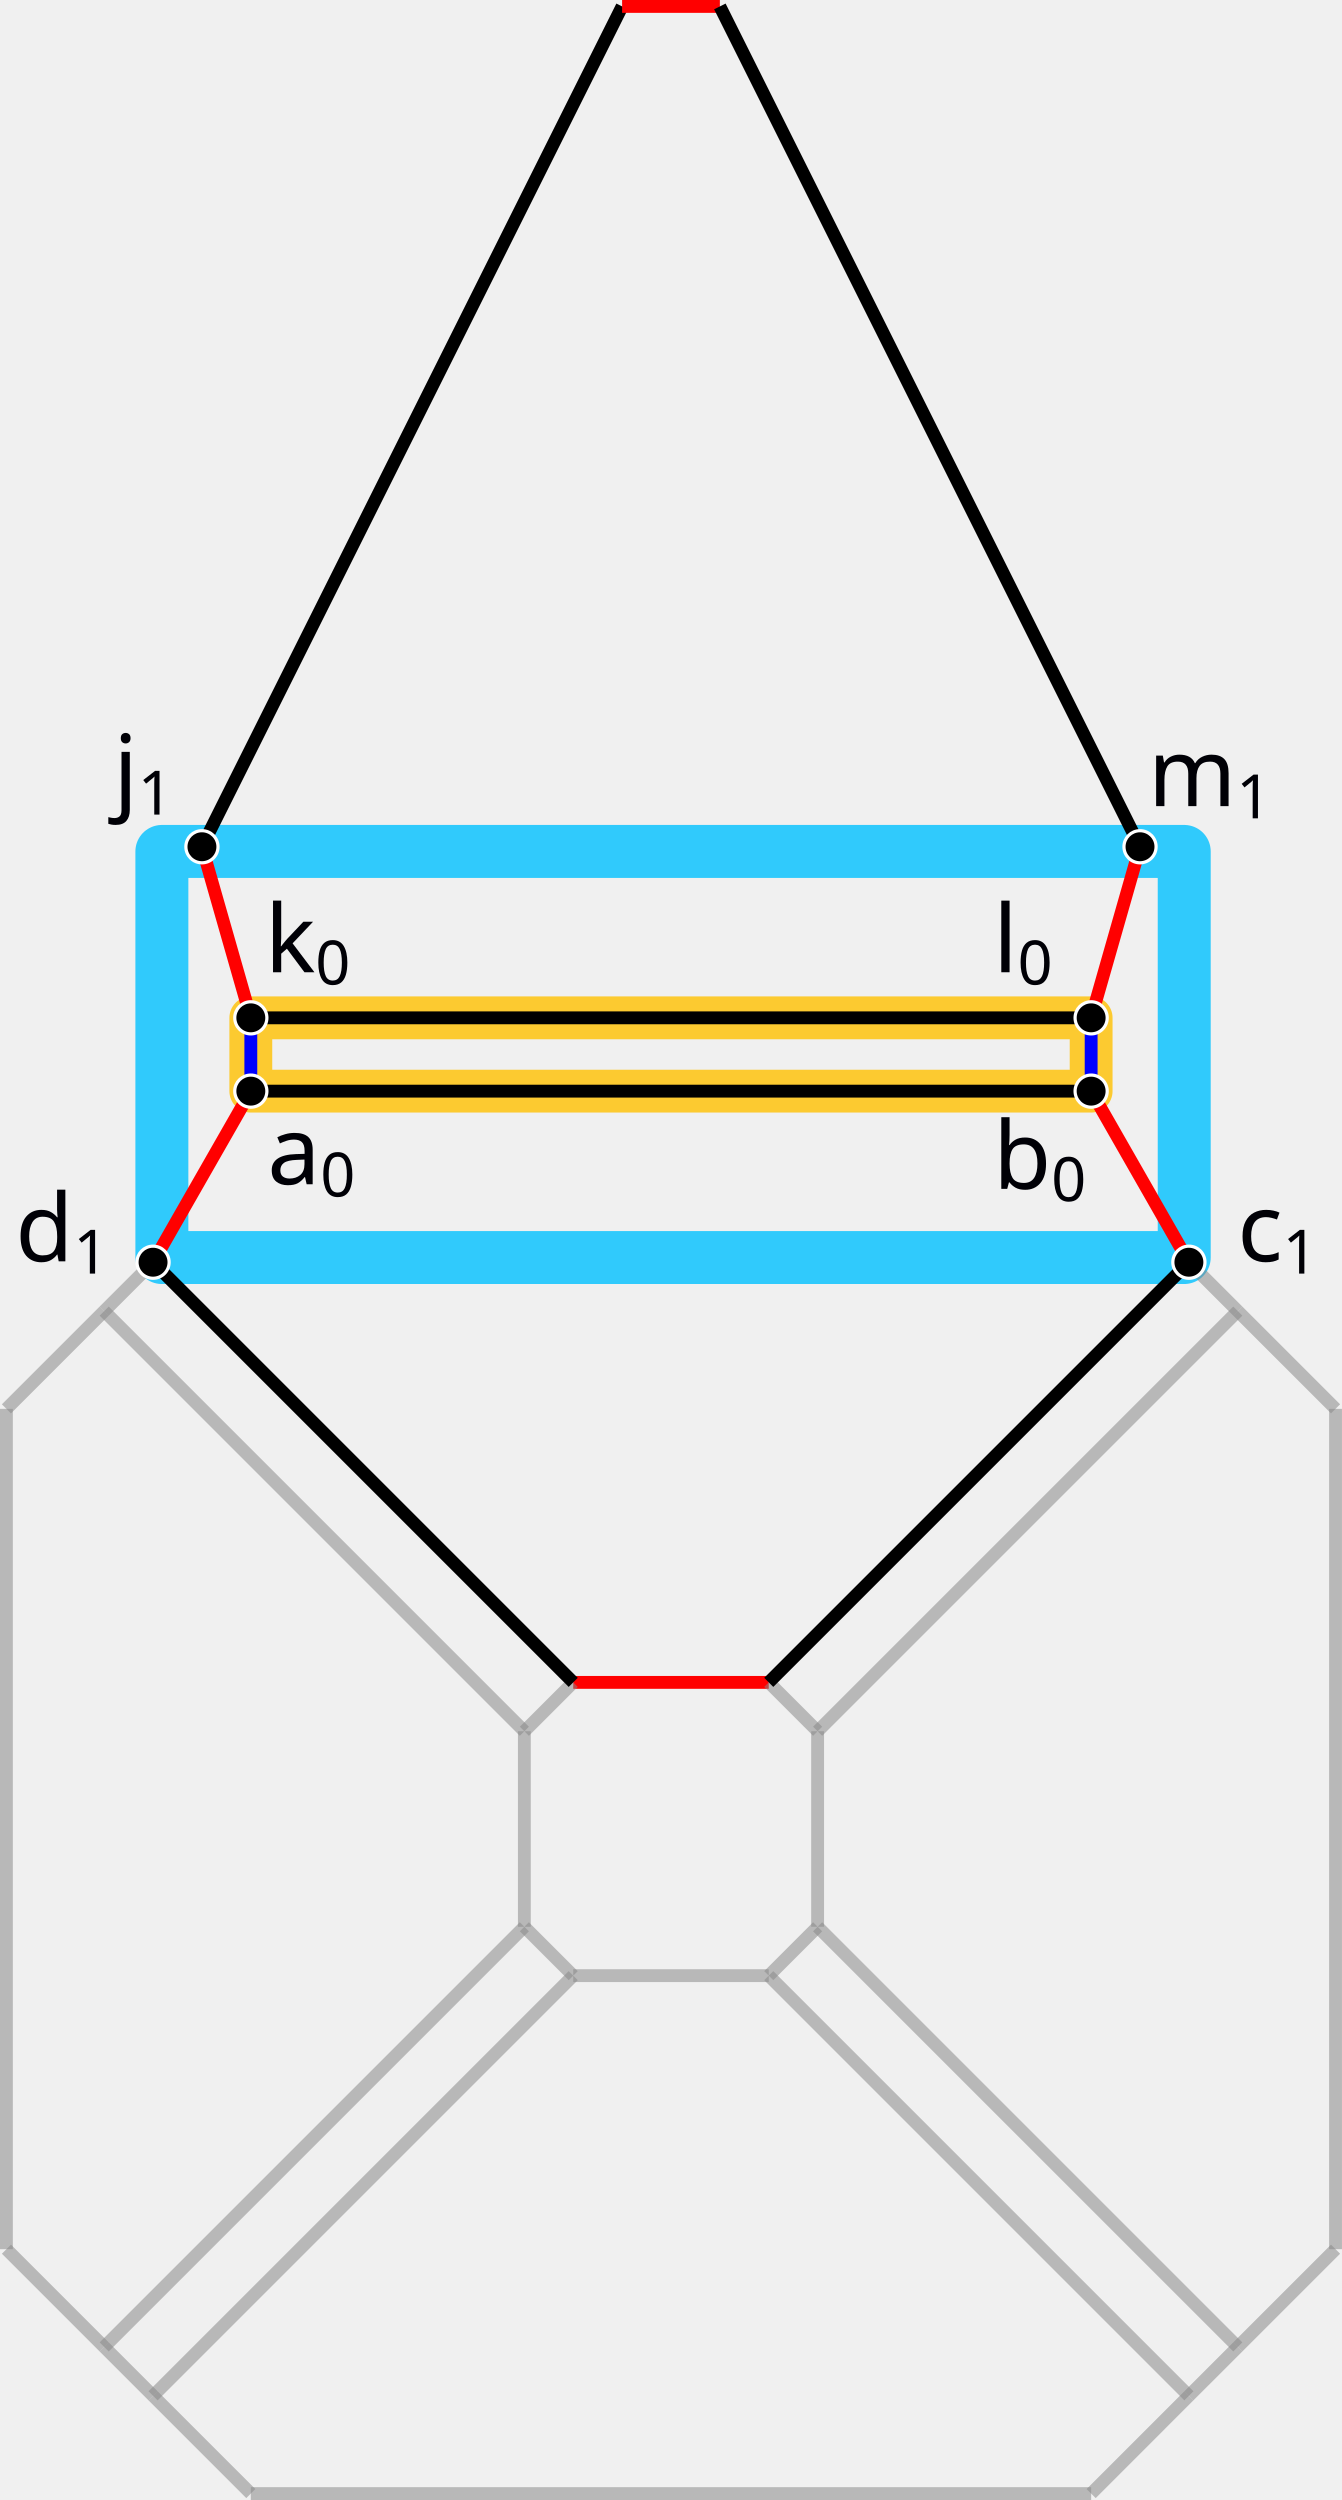
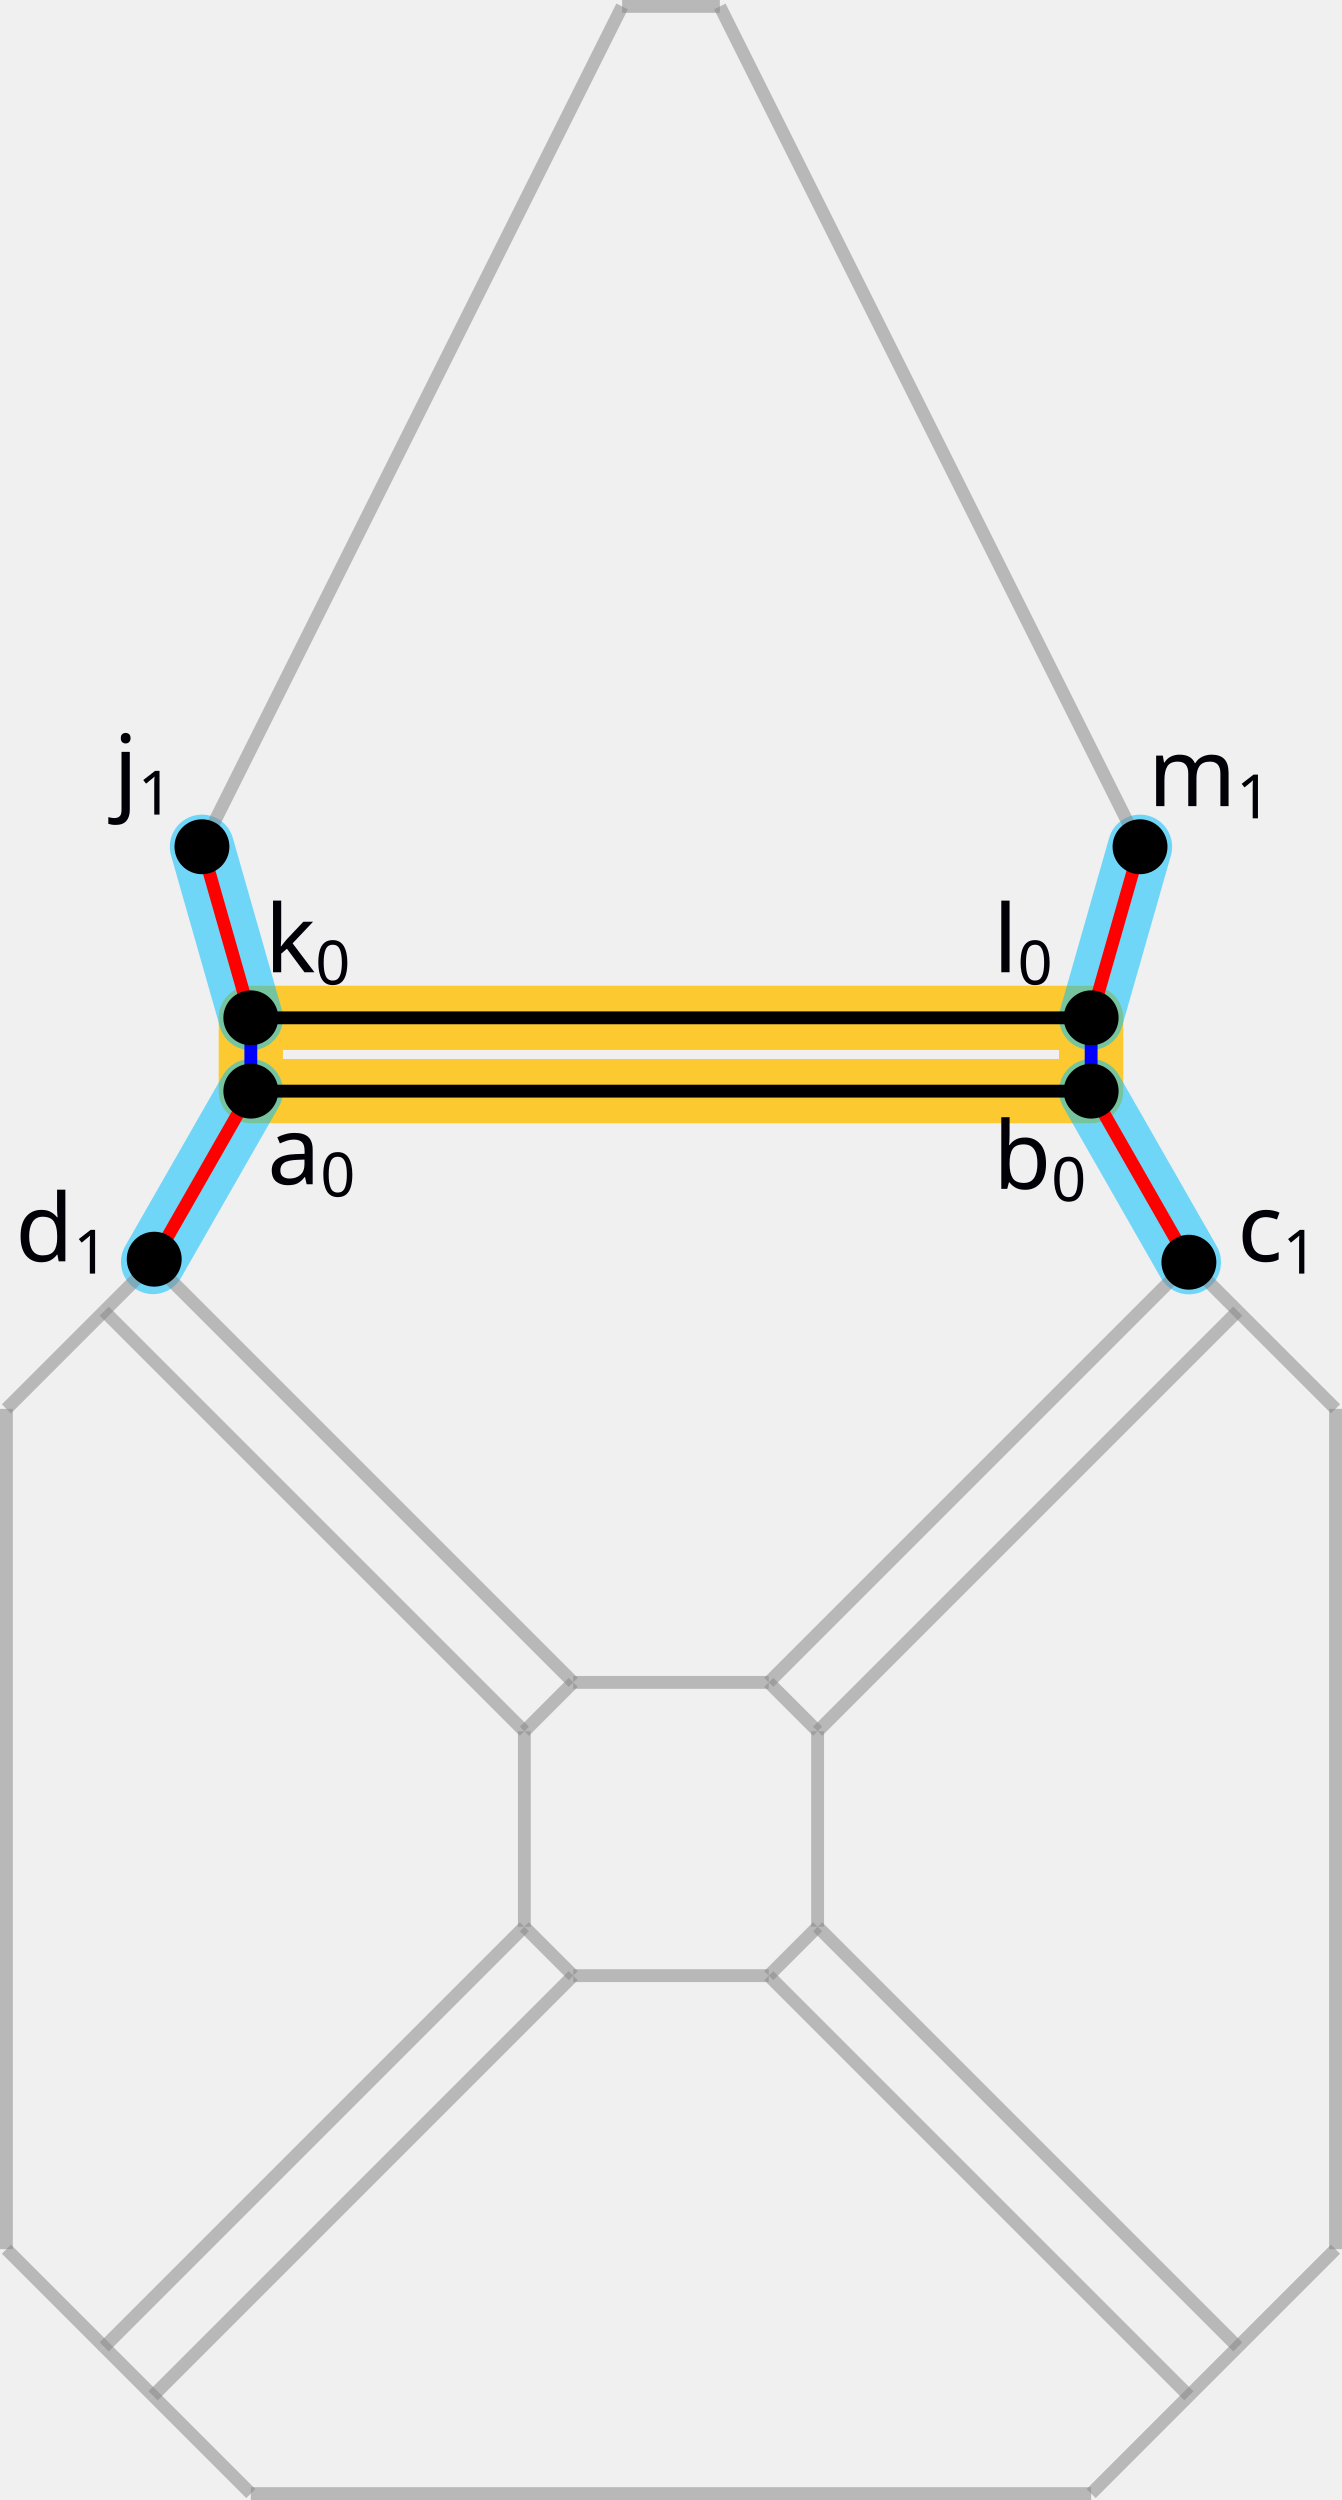
<svg xmlns="http://www.w3.org/2000/svg" height="778.19" width="417.721" version="1.1" id="svg424">
-   <defs id="defs428" />
-   <rect style="font-variation-settings:'wght' 700;fill:none;fill-opacity:1;stroke:#00c0ff;stroke-width:16.485;stroke-linecap:round;stroke-linejoin:round;stroke-dasharray:none;stroke-opacity:0.8;stop-color:#000000" id="rect13002" width="318.233" height="126.412" x="50.387" y="265.03" />
-   <path style="font-variation-settings:'wght' 700;fill:none;fill-opacity:1;stroke:#ffc000;stroke-width:13.333;stroke-linecap:round;stroke-linejoin:round;stroke-opacity:0.8;stop-color:#000000;stroke-dasharray:none" d="M 78.074,316.825 H 339.647 v 22.822 H 78.074 Z" id="path2177" />
+   <defs id="defs428">
+     </defs>
+   <path style="font-variation-settings:'wght' 700;fill:none;fill-opacity:1;stroke:#ffc000;stroke-width:20;stroke-linecap:round;stroke-linejoin:round;stroke-opacity:0.8;stop-color:#000000;stroke-dasharray:none" d="M 78.074,316.825 H 339.647 v 22.822 H 78.074 Z" id="path2177" />
+   <path style="fill:none;fill-opacity:0.8;stroke:#00c0ff;stroke-width:20;stroke-linecap:round;stroke-linejoin:round;stroke-opacity:0.533;stop-color:#000000;stroke-dasharray:none" d="m 62.859,263.573 c 5.072,17.781 10.143,35.562 15.215,53.341" id="path2365" />
+   <path style="fill:none;fill-opacity:0.8;stroke:#00c0ff;stroke-width:20;stroke-linecap:round;stroke-linejoin:round;stroke-opacity:0.533;stop-color:#000000;stroke-dasharray:none" d="M 78.074,339.647 C 67.93,357.377 57.787,375.106 47.644,392.836" id="path2369" />
+   <path style="fill:none;fill-opacity:0.8;stroke:#00c0ff;stroke-width:20;stroke-linecap:round;stroke-linejoin:round;stroke-opacity:0.533;stop-color:#000000;stroke-dasharray:none" d="m 339.647,339.647 c 10.144,17.752 20.287,35.502 30.429,53.252" id="path2377" />
+   <path style="fill:none;fill-opacity:0.8;stroke:#00c0ff;stroke-width:20;stroke-linecap:round;stroke-linejoin:round;stroke-opacity:0.533;stop-color:#000000;stroke-dasharray:none" d="m 354.862,263.573 c -5.072,17.751 -10.143,35.502 -15.215,53.252" id="path2381" />
  <line x1="2" y1="700.116" x2="32.429" y2="730.546" id="link0_a1_18" stroke="red" stroke-width="4px" style="stroke:#888888;stroke-opacity:0.533" />
  <line x1="2" y1="700.116" x2="2" y2="700.116" id="link0_a2_0" stroke="blue" stroke-width="4px" style="stroke:#888888;stroke-opacity:0.533" />
  <line x1="2" y1="700.116" x2="2" y2="700.116" id="link0_a3_0" stroke="green" stroke-width="4px" style="stroke:#888888;stroke-opacity:0.533" />
  <line x1="2" y1="700.116" x2="2" y2="438.543" id="link0_a0_7" style="stroke:#888888;stroke-width:4px;stroke-opacity:0.533" />
  <line x1="78.074" y1="776.19" x2="47.644" y2="745.76" id="link1_a1_20" stroke="red" stroke-width="4px" style="stroke:#888888;stroke-opacity:0.533" />
  <line x1="78.074" y1="776.19" x2="78.074" y2="776.19" id="link1_a2_1" stroke="blue" stroke-width="4px" style="stroke:#888888;stroke-opacity:0.533" />
  <line x1="78.074" y1="776.19" x2="78.074" y2="776.19" id="link1_a3_1" stroke="green" stroke-width="4px" style="stroke:#888888;stroke-opacity:0.533" />
  <line x1="78.074" y1="776.19" x2="339.647" y2="776.19" id="link1_a0_2" style="stroke:#888888;stroke-width:4px;stroke-opacity:0.533" />
  <line x1="339.647" y1="776.19" x2="370.076" y2="745.76" id="link2_a1_22" stroke="red" stroke-width="4px" style="stroke:#888888;stroke-opacity:0.533" />
  <line x1="339.647" y1="776.19" x2="339.647" y2="776.19" id="link2_a2_2" stroke="blue" stroke-width="4px" style="stroke:#888888;stroke-opacity:0.533" />
  <line x1="339.647" y1="776.19" x2="339.647" y2="776.19" id="link2_a3_2" stroke="green" stroke-width="4px" style="stroke:#888888;stroke-opacity:0.533" />
  <line x1="415.721" y1="700.116" x2="385.291" y2="730.546" id="link3_a1_24" stroke="red" stroke-width="4px" style="stroke:#888888;stroke-opacity:0.533" />
  <line x1="415.721" y1="700.116" x2="415.721" y2="700.116" id="link3_a2_3" stroke="blue" stroke-width="4px" style="stroke:#888888;stroke-opacity:0.533" />
  <line x1="415.721" y1="700.116" x2="415.721" y2="700.116" id="link3_a3_3" stroke="green" stroke-width="4px" style="stroke:#888888;stroke-opacity:0.533" />
  <line x1="415.721" y1="700.116" x2="415.721" y2="438.543" id="link3_a0_4" style="stroke:#888888;stroke-width:4px;stroke-opacity:0.533" />
  <line x1="415.721" y1="438.543" x2="385.291" y2="408.113" id="link4_a1_26" stroke="red" stroke-width="4px" style="stroke:#888888;stroke-opacity:0.533" />
  <line x1="415.721" y1="438.543" x2="415.721" y2="438.543" id="link4_a2_4" stroke="blue" stroke-width="4px" style="stroke:#888888;stroke-opacity:0.533" />
  <line x1="415.721" y1="438.543" x2="415.721" y2="438.543" id="link4_a3_4" stroke="green" stroke-width="4px" style="stroke:#888888;stroke-opacity:0.533" />
  <line x1="339.647" y1="339.647" x2="370.076" y2="392.899" id="link5_a1_28" stroke="#ff0000" stroke-width="4px" />
  <line x1="339.647" y1="339.647" x2="339.647" y2="316.825" id="link5_a2_12" stroke="#0000ff" stroke-width="4px" />
  <line x1="339.647" y1="339.647" x2="339.647" y2="339.647" id="link5_a3_5" stroke="#008000" stroke-width="4px" />
  <line x1="339.647" y1="339.647" x2="78.074" y2="339.647" id="link5_a0_6" style="stroke:#000000;stroke-width:4px" />
-   <circle cx="339.647" cy="339.647" r="5" fill="#000000" stroke="none" id="dart5" style="stroke:#ffffff;stroke-opacity:1" />
  <line x1="78.074" y1="339.647" x2="47.644" y2="392.899" id="link6_a1_15" stroke="#ff0000" stroke-width="4px" />
  <line x1="78.074" y1="339.647" x2="78.074" y2="316.825" id="link6_a2_8" stroke="#0000ff" stroke-width="4px" />
  <line x1="78.074" y1="339.647" x2="78.074" y2="339.647" id="link6_a3_6" stroke="#008000" stroke-width="4px" />
-   <circle cx="78.074" cy="339.647" r="5" fill="#000000" stroke="none" id="dart6" style="stroke:#ffffff;stroke-opacity:1" />
  <line x1="2" y1="438.543" x2="32.429" y2="408.113" id="link7_a1_16" stroke="red" stroke-width="4px" style="stroke:#888888;stroke-opacity:0.533" />
  <line x1="2" y1="438.543" x2="2" y2="438.543" id="link7_a2_7" stroke="blue" stroke-width="4px" style="stroke:#888888;stroke-opacity:0.533" />
  <line x1="2" y1="438.543" x2="2" y2="438.543" id="link7_a3_7" stroke="green" stroke-width="4px" style="stroke:#888888;stroke-opacity:0.533" />
  <line x1="78.074" y1="316.825" x2="62.859" y2="263.573" id="link8_a1_9" stroke="#ff0000" stroke-width="4px" />
  <line x1="78.074" y1="316.825" x2="78.074" y2="316.825" id="link8_a3_8" stroke="#008000" stroke-width="4px" />
  <line x1="78.074" y1="316.825" x2="339.647" y2="316.825" id="link8_a0_12" style="stroke:#000000;stroke-width:4px" />
-   <circle cx="78.074" cy="316.825" r="5" fill="#000000" stroke="none" id="dart8" style="stroke:#ffffff;stroke-opacity:1" />
  <line x1="62.859" y1="263.573" x2="62.859" y2="263.573" id="link9_a2_9" stroke="#0000ff" stroke-width="4px" />
  <line x1="62.859" y1="263.573" x2="62.859" y2="263.573" id="link9_a3_9" stroke="#008000" stroke-width="4px" />
-   <line x1="62.859" y1="263.573" x2="193.646" y2="2" id="link9_a0_10" style="stroke:#000000;stroke-width:4px;stroke-opacity:1" />
-   <circle cx="62.859" cy="263.573" r="5" fill="#000000" stroke="none" id="dart9" style="stroke:#ffffff;stroke-opacity:1" />
-   <line x1="193.646" y1="2" x2="224.075" y2="2" id="link10_a1_14" stroke="red" stroke-width="4px" style="stroke:#ff0000;stroke-opacity:0.998" />
+   <line x1="62.859" y1="263.573" x2="193.646" y2="2" id="link9_a0_10" style="stroke:#888888;stroke-width:4px;stroke-opacity:0.533" />
+   <circle cx="62.859" cy="263.573" r="8.548" fill="#000000" stroke="none" id="dart9" style="stroke:none;stroke-width:1.71;stroke-opacity:1" />
+   <line x1="193.646" y1="2" x2="224.075" y2="2" id="link10_a1_14" stroke="red" stroke-width="4px" style="stroke:#888888;stroke-opacity:0.533" />
  <line x1="193.646" y1="2" x2="193.646" y2="2" id="link10_a2_10" stroke="blue" stroke-width="4px" style="stroke:#888888;stroke-opacity:0.533" />
  <line x1="193.646" y1="2" x2="193.646" y2="2" id="link10_a3_10" stroke="green" stroke-width="4px" style="stroke:#888888;stroke-opacity:0.533" />
-   <line x1="178.431" y1="523.685" x2="239.29" y2="523.685" id="link11_a1_29" stroke="red" stroke-width="4px" style="stroke:#ff0000;stroke-opacity:0.998" />
+   <line x1="178.431" y1="523.685" x2="239.29" y2="523.685" id="link11_a1_29" stroke="red" stroke-width="4px" style="stroke:#888888;stroke-opacity:0.533" />
  <line x1="178.431" y1="523.685" x2="163.216" y2="538.9" id="link11_a2_17" stroke="blue" stroke-width="4px" style="stroke:#888888;stroke-opacity:0.533" />
  <line x1="178.431" y1="523.685" x2="178.431" y2="523.685" id="link11_a3_11" stroke="green" stroke-width="4px" style="stroke:#888888;stroke-opacity:0.533" />
-   <line x1="178.431" y1="523.685" x2="47.644" y2="392.899" id="link11_a0_15" style="stroke:#000000;stroke-width:4px;stroke-opacity:1" />
+   <line x1="178.431" y1="523.685" x2="47.644" y2="392.899" id="link11_a0_15" style="stroke:#888888;stroke-width:4px;stroke-opacity:0.533" />
  <line x1="339.647" y1="316.825" x2="354.862" y2="263.573" id="link12_a1_13" stroke="#ff0000" stroke-width="4px" />
  <line x1="339.647" y1="316.825" x2="339.647" y2="316.825" id="link12_a3_12" stroke="#008000" stroke-width="4px" />
-   <circle cx="339.647" cy="316.825" r="5" fill="#000000" stroke="none" id="dart12" style="stroke:#ffffff;stroke-opacity:1" />
  <line x1="354.862" y1="263.573" x2="354.862" y2="263.573" id="link13_a2_13" stroke="#0000ff" stroke-width="4px" />
  <line x1="354.862" y1="263.573" x2="354.862" y2="263.573" id="link13_a3_13" stroke="#008000" stroke-width="4px" />
-   <line x1="354.862" y1="263.573" x2="224.075" y2="2" id="link13_a0_14" style="stroke:#000000;stroke-width:4px;stroke-opacity:1" />
-   <circle cx="354.862" cy="263.573" r="5" fill="#000000" stroke="none" id="dart13" style="stroke:#ffffff;stroke-opacity:1" />
+   <line x1="354.862" y1="263.573" x2="224.075" y2="2" id="link13_a0_14" style="stroke:#888888;stroke-width:4px;stroke-opacity:0.533" />
  <line x1="224.075" y1="2" x2="224.075" y2="2" id="link14_a2_14" stroke="blue" stroke-width="4px" style="stroke:#888888;stroke-opacity:0.533" />
  <line x1="224.075" y1="2" x2="224.075" y2="2" id="link14_a3_14" stroke="green" stroke-width="4px" style="stroke:#888888;stroke-opacity:0.533" />
  <line x1="47.644" y1="392.899" x2="32.429" y2="408.113" id="link15_a2_16" stroke="blue" stroke-width="4px" style="stroke:#888888;stroke-opacity:0.533" />
  <line x1="47.644" y1="392.899" x2="47.644" y2="392.899" id="link15_a3_15" stroke="#008000" stroke-width="4px" />
-   <circle cx="47.644" cy="392.899" r="5" fill="#000000" stroke="none" id="dart15" style="stroke:#ffffff;stroke-opacity:1" />
  <line x1="32.429" y1="408.113" x2="32.429" y2="408.113" id="link16_a3_16" stroke="green" stroke-width="4px" style="stroke:#888888;stroke-opacity:0.533" />
  <line x1="32.429" y1="408.113" x2="163.216" y2="538.9" id="link16_a0_17" style="stroke:#888888;stroke-width:4px;stroke-opacity:0.533" />
  <line x1="163.216" y1="538.9" x2="163.216" y2="599.759" id="link17_a1_19" stroke="red" stroke-width="4px" style="stroke:#888888;stroke-opacity:0.533" />
  <line x1="163.216" y1="538.9" x2="163.216" y2="538.9" id="link17_a3_17" stroke="green" stroke-width="4px" style="stroke:#888888;stroke-opacity:0.533" />
  <line x1="32.429" y1="730.546" x2="47.644" y2="745.76" id="link18_a2_20" stroke="blue" stroke-width="4px" style="stroke:#888888;stroke-opacity:0.533" />
  <line x1="32.429" y1="730.546" x2="32.429" y2="730.546" id="link18_a3_18" stroke="green" stroke-width="4px" style="stroke:#888888;stroke-opacity:0.533" />
  <line x1="32.429" y1="730.546" x2="163.216" y2="599.759" id="link18_a0_19" style="stroke:#888888;stroke-width:4px;stroke-opacity:0.533" />
  <line x1="163.216" y1="599.759" x2="178.431" y2="614.974" id="link19_a2_21" stroke="blue" stroke-width="4px" style="stroke:#888888;stroke-opacity:0.533" />
  <line x1="163.216" y1="599.759" x2="163.216" y2="599.759" id="link19_a3_19" stroke="green" stroke-width="4px" style="stroke:#888888;stroke-opacity:0.533" />
  <line x1="47.644" y1="745.76" x2="47.644" y2="745.76" id="link20_a3_20" stroke="green" stroke-width="4px" style="stroke:#888888;stroke-opacity:0.533" />
  <line x1="47.644" y1="745.76" x2="178.431" y2="614.974" id="link20_a0_21" style="stroke:#888888;stroke-width:4px;stroke-opacity:0.533" />
  <line x1="178.431" y1="614.974" x2="239.29" y2="614.974" id="link21_a1_23" stroke="red" stroke-width="4px" style="stroke:#888888;stroke-opacity:0.533" />
  <line x1="178.431" y1="614.974" x2="178.431" y2="614.974" id="link21_a3_21" stroke="green" stroke-width="4px" style="stroke:#888888;stroke-opacity:0.533" />
  <line x1="370.076" y1="745.76" x2="385.291" y2="730.546" id="link22_a2_24" stroke="blue" stroke-width="4px" style="stroke:#888888;stroke-opacity:0.533" />
  <line x1="370.076" y1="745.76" x2="370.076" y2="745.76" id="link22_a3_22" stroke="green" stroke-width="4px" style="stroke:#888888;stroke-opacity:0.533" />
  <line x1="370.076" y1="745.76" x2="239.29" y2="614.974" id="link22_a0_23" style="stroke:#888888;stroke-width:4px;stroke-opacity:0.533" />
  <line x1="239.29" y1="614.974" x2="254.505" y2="599.759" id="link23_a2_25" stroke="blue" stroke-width="4px" style="stroke:#888888;stroke-opacity:0.533" />
  <line x1="239.29" y1="614.974" x2="239.29" y2="614.974" id="link23_a3_23" stroke="green" stroke-width="4px" style="stroke:#888888;stroke-opacity:0.533" />
  <line x1="385.291" y1="730.546" x2="385.291" y2="730.546" id="link24_a3_24" stroke="green" stroke-width="4px" style="stroke:#888888;stroke-opacity:0.533" />
  <line x1="385.291" y1="730.546" x2="254.505" y2="599.759" id="link24_a0_25" style="stroke:#888888;stroke-width:4px;stroke-opacity:0.533" />
  <line x1="254.505" y1="599.759" x2="254.505" y2="538.9" id="link25_a1_27" stroke="red" stroke-width="4px" style="stroke:#888888;stroke-opacity:0.533" />
  <line x1="254.505" y1="599.759" x2="254.505" y2="599.759" id="link25_a3_25" stroke="green" stroke-width="4px" style="stroke:#888888;stroke-opacity:0.533" />
  <line x1="385.291" y1="408.113" x2="370.076" y2="392.899" id="link26_a2_28" stroke="blue" stroke-width="4px" style="stroke:#888888;stroke-opacity:0.533" />
  <line x1="385.291" y1="408.113" x2="385.291" y2="408.113" id="link26_a3_26" stroke="green" stroke-width="4px" style="stroke:#888888;stroke-opacity:0.533" />
  <line x1="385.291" y1="408.113" x2="254.505" y2="538.9" id="link26_a0_27" style="stroke:#888888;stroke-width:4px;stroke-opacity:0.533" />
  <line x1="254.505" y1="538.9" x2="239.29" y2="523.685" id="link27_a2_29" stroke="blue" stroke-width="4px" style="stroke:#888888;stroke-opacity:0.533" />
  <line x1="254.505" y1="538.9" x2="254.505" y2="538.9" id="link27_a3_27" stroke="green" stroke-width="4px" style="stroke:#888888;stroke-opacity:0.533" />
  <line x1="370.076" y1="392.899" x2="370.076" y2="392.899" id="link28_a3_28" stroke="#008000" stroke-width="4px" />
-   <line x1="370.076" y1="392.899" x2="239.29" y2="523.685" id="link28_a0_29" style="stroke:#000000;stroke-width:4px;stroke-opacity:1" />
-   <circle cx="370.076" cy="392.899" r="5" fill="#000000" stroke="none" id="dart28" style="stroke:#ffffff;stroke-opacity:1" />
+   <line x1="370.076" y1="392.899" x2="239.29" y2="523.685" id="link28_a0_29" style="stroke:#888888;stroke-width:4px;stroke-opacity:0.533" />
  <line x1="239.29" y1="523.685" x2="239.29" y2="523.685" id="link29_a3_29" stroke="green" stroke-width="4px" style="stroke:#888888;stroke-opacity:0.533" />
  <text xml:space="preserve" style="font-style:normal;font-variant:normal;font-weight:normal;font-stretch:normal;font-size:29.333px;font-family:Sans;-inkscape-font-specification:'Sans, @wght=700';font-variant-ligatures:normal;font-variant-caps:normal;font-variant-numeric:normal;font-variant-east-asian:normal;font-variation-settings:'wght' 700;fill:#000006;fill-opacity:1;stroke:none;stroke-width:2;stroke-linecap:round;stroke-linejoin:bevel;stroke-opacity:1;stop-color:#000000" x="83.248" y="368.635" id="text1301">
    <tspan id="tspan1299" x="83.248" y="368.635">a<tspan style="font-size:65%;baseline-shift:sub" id="tspan4891">0</tspan>
    </tspan>
  </text>
  <text xml:space="preserve" style="font-style:normal;font-variant:normal;font-weight:normal;font-stretch:normal;font-size:29.333px;font-family:Sans;-inkscape-font-specification:'Sans, @wght=700';font-variant-ligatures:normal;font-variant-caps:normal;font-variant-numeric:normal;font-variant-east-asian:normal;font-variation-settings:'wght' 700;fill:#000006;fill-opacity:1;stroke:none;stroke-width:2;stroke-linecap:round;stroke-linejoin:bevel;stroke-opacity:1;stop-color:#000000" x="309.18" y="370.065" id="text2083">
    <tspan id="tspan2081" x="309.18" y="370.065">b<tspan style="font-size:65%;baseline-shift:sub" id="tspan4899">0</tspan>
    </tspan>
  </text>
  <text xml:space="preserve" style="font-style:normal;font-variant:normal;font-weight:normal;font-stretch:normal;font-size:29.333px;font-family:Sans;-inkscape-font-specification:'Sans, @wght=700';font-variant-ligatures:normal;font-variant-caps:normal;font-variant-numeric:normal;font-variant-east-asian:normal;font-variation-settings:'wght' 700;fill:#000006;fill-opacity:1;stroke:none;stroke-width:2;stroke-linecap:round;stroke-linejoin:bevel;stroke-opacity:1;stop-color:#000000" x="4.796" y="392.62" id="text2089">
    <tspan id="tspan2087" x="4.796" y="392.62">d<tspan style="font-size:65%;baseline-shift:sub" id="tspan4895">1</tspan>
    </tspan>
  </text>
  <text xml:space="preserve" style="font-style:normal;font-variant:normal;font-weight:normal;font-stretch:normal;font-size:29.333px;font-family:Sans;-inkscape-font-specification:'Sans, @wght=700';font-variant-ligatures:normal;font-variant-caps:normal;font-variant-numeric:normal;font-variant-east-asian:normal;font-variation-settings:'wght' 700;fill:#000006;fill-opacity:1;stroke:none;stroke-width:2;stroke-linecap:round;stroke-linejoin:bevel;stroke-opacity:1;stop-color:#000000" x="385.168" y="392.62" id="text2093">
    <tspan id="tspan2091" x="385.168" y="392.62">c<tspan style="font-size:65%;baseline-shift:sub" id="tspan4897">1</tspan>
    </tspan>
  </text>
  <text xml:space="preserve" style="font-style:normal;font-variant:normal;font-weight:normal;font-stretch:normal;font-size:29.333px;font-family:Sans;-inkscape-font-specification:'Sans, @wght=700';font-variant-ligatures:normal;font-variant-caps:normal;font-variant-numeric:normal;font-variant-east-asian:normal;font-variation-settings:'wght' 700;fill:#000006;fill-opacity:1;stroke:none;stroke-width:2;stroke-linecap:round;stroke-linejoin:bevel;stroke-opacity:1;stop-color:#000000" x="35.323" y="249.748" id="text2101">
    <tspan id="tspan2099" x="35.323" y="249.748">j<tspan style="font-size:65%;baseline-shift:sub" id="tspan4883">1</tspan>
    </tspan>
  </text>
  <text xml:space="preserve" style="font-style:normal;font-variant:normal;font-weight:normal;font-stretch:normal;font-size:29.333px;font-family:Sans;-inkscape-font-specification:'Sans, @wght=700';font-variant-ligatures:normal;font-variant-caps:normal;font-variant-numeric:normal;font-variant-east-asian:normal;font-variation-settings:'wght' 700;fill:#000006;fill-opacity:1;stroke:none;stroke-width:2;stroke-linecap:round;stroke-linejoin:bevel;stroke-opacity:1;stop-color:#000000" x="82.485" y="302.643" id="text2105">
    <tspan id="tspan2103" x="82.485" y="302.643">k<tspan style="font-size:65%;baseline-shift:sub" id="tspan4889">0</tspan>
    </tspan>
  </text>
  <text xml:space="preserve" style="font-style:normal;font-variant:normal;font-weight:normal;font-stretch:normal;font-size:29.333px;font-family:Sans;-inkscape-font-specification:'Sans, @wght=700';font-variant-ligatures:normal;font-variant-caps:normal;font-variant-numeric:normal;font-variant-east-asian:normal;font-variation-settings:'wght' 700;fill:#000006;fill-opacity:1;stroke:none;stroke-width:2;stroke-linecap:round;stroke-linejoin:bevel;stroke-opacity:1;stop-color:#000000" x="309.18" y="302.643" id="text2109">
    <tspan id="tspan2107" x="309.18" y="302.643">l<tspan style="font-style:normal;font-variant:normal;font-weight:normal;font-stretch:normal;font-size:65%;font-family:Sans;-inkscape-font-specification:'Sans, @wght=700';font-variant-ligatures:normal;font-variant-caps:normal;font-variant-numeric:normal;font-variant-east-asian:normal;font-variation-settings:'wght' 700;baseline-shift:sub" id="tspan2117">0</tspan>
    </tspan>
  </text>
  <text xml:space="preserve" style="font-style:normal;font-variant:normal;font-weight:normal;font-stretch:normal;font-size:29.333px;font-family:Sans;-inkscape-font-specification:'Sans, @wght=700';font-variant-ligatures:normal;font-variant-caps:normal;font-variant-numeric:normal;font-variant-east-asian:normal;font-variation-settings:'wght' 700;fill:#000006;fill-opacity:1;stroke:none;stroke-width:2;stroke-linecap:round;stroke-linejoin:bevel;stroke-opacity:1;stop-color:#000000" x="357.378" y="250.921" id="text2113">
    <tspan id="tspan2111" x="357.378" y="250.921">m<tspan style="font-size:65%;baseline-shift:sub" id="tspan4885">1</tspan>
    </tspan>
  </text>
+   <circle cx="78.074" cy="316.825" r="8.548" fill="#000000" stroke="none" id="dart9-3" style="stroke:none;stroke-width:1.71;stroke-opacity:1" />
+   <circle cx="78.074" cy="339.647" r="8.548" fill="#000000" stroke="none" id="dart9-5" style="stroke:none;stroke-width:1.71;stroke-opacity:1" />
+   <circle cx="48.007" cy="391.958" r="8.548" fill="#000000" stroke="none" id="dart9-6" style="stroke:none;stroke-width:1.71;stroke-opacity:1" />
+   <circle cx="370.076" cy="392.899" r="8.548" fill="#000000" stroke="none" id="dart9-2" style="stroke:none;stroke-width:1.71;stroke-opacity:1" />
+   <circle cx="339.647" cy="339.647" r="8.548" fill="#000000" stroke="none" id="dart9-9" style="stroke:none;stroke-width:1.71;stroke-opacity:1" />
+   <circle cx="339.647" cy="316.825" r="8.548" fill="#000000" stroke="none" id="dart9-1" style="stroke:none;stroke-width:1.71;stroke-opacity:1" />
+   <circle cx="354.862" cy="263.573" r="8.548" fill="#000000" stroke="none" id="dart9-27" style="stroke:none;stroke-width:1.71;stroke-opacity:1" />
</svg>
